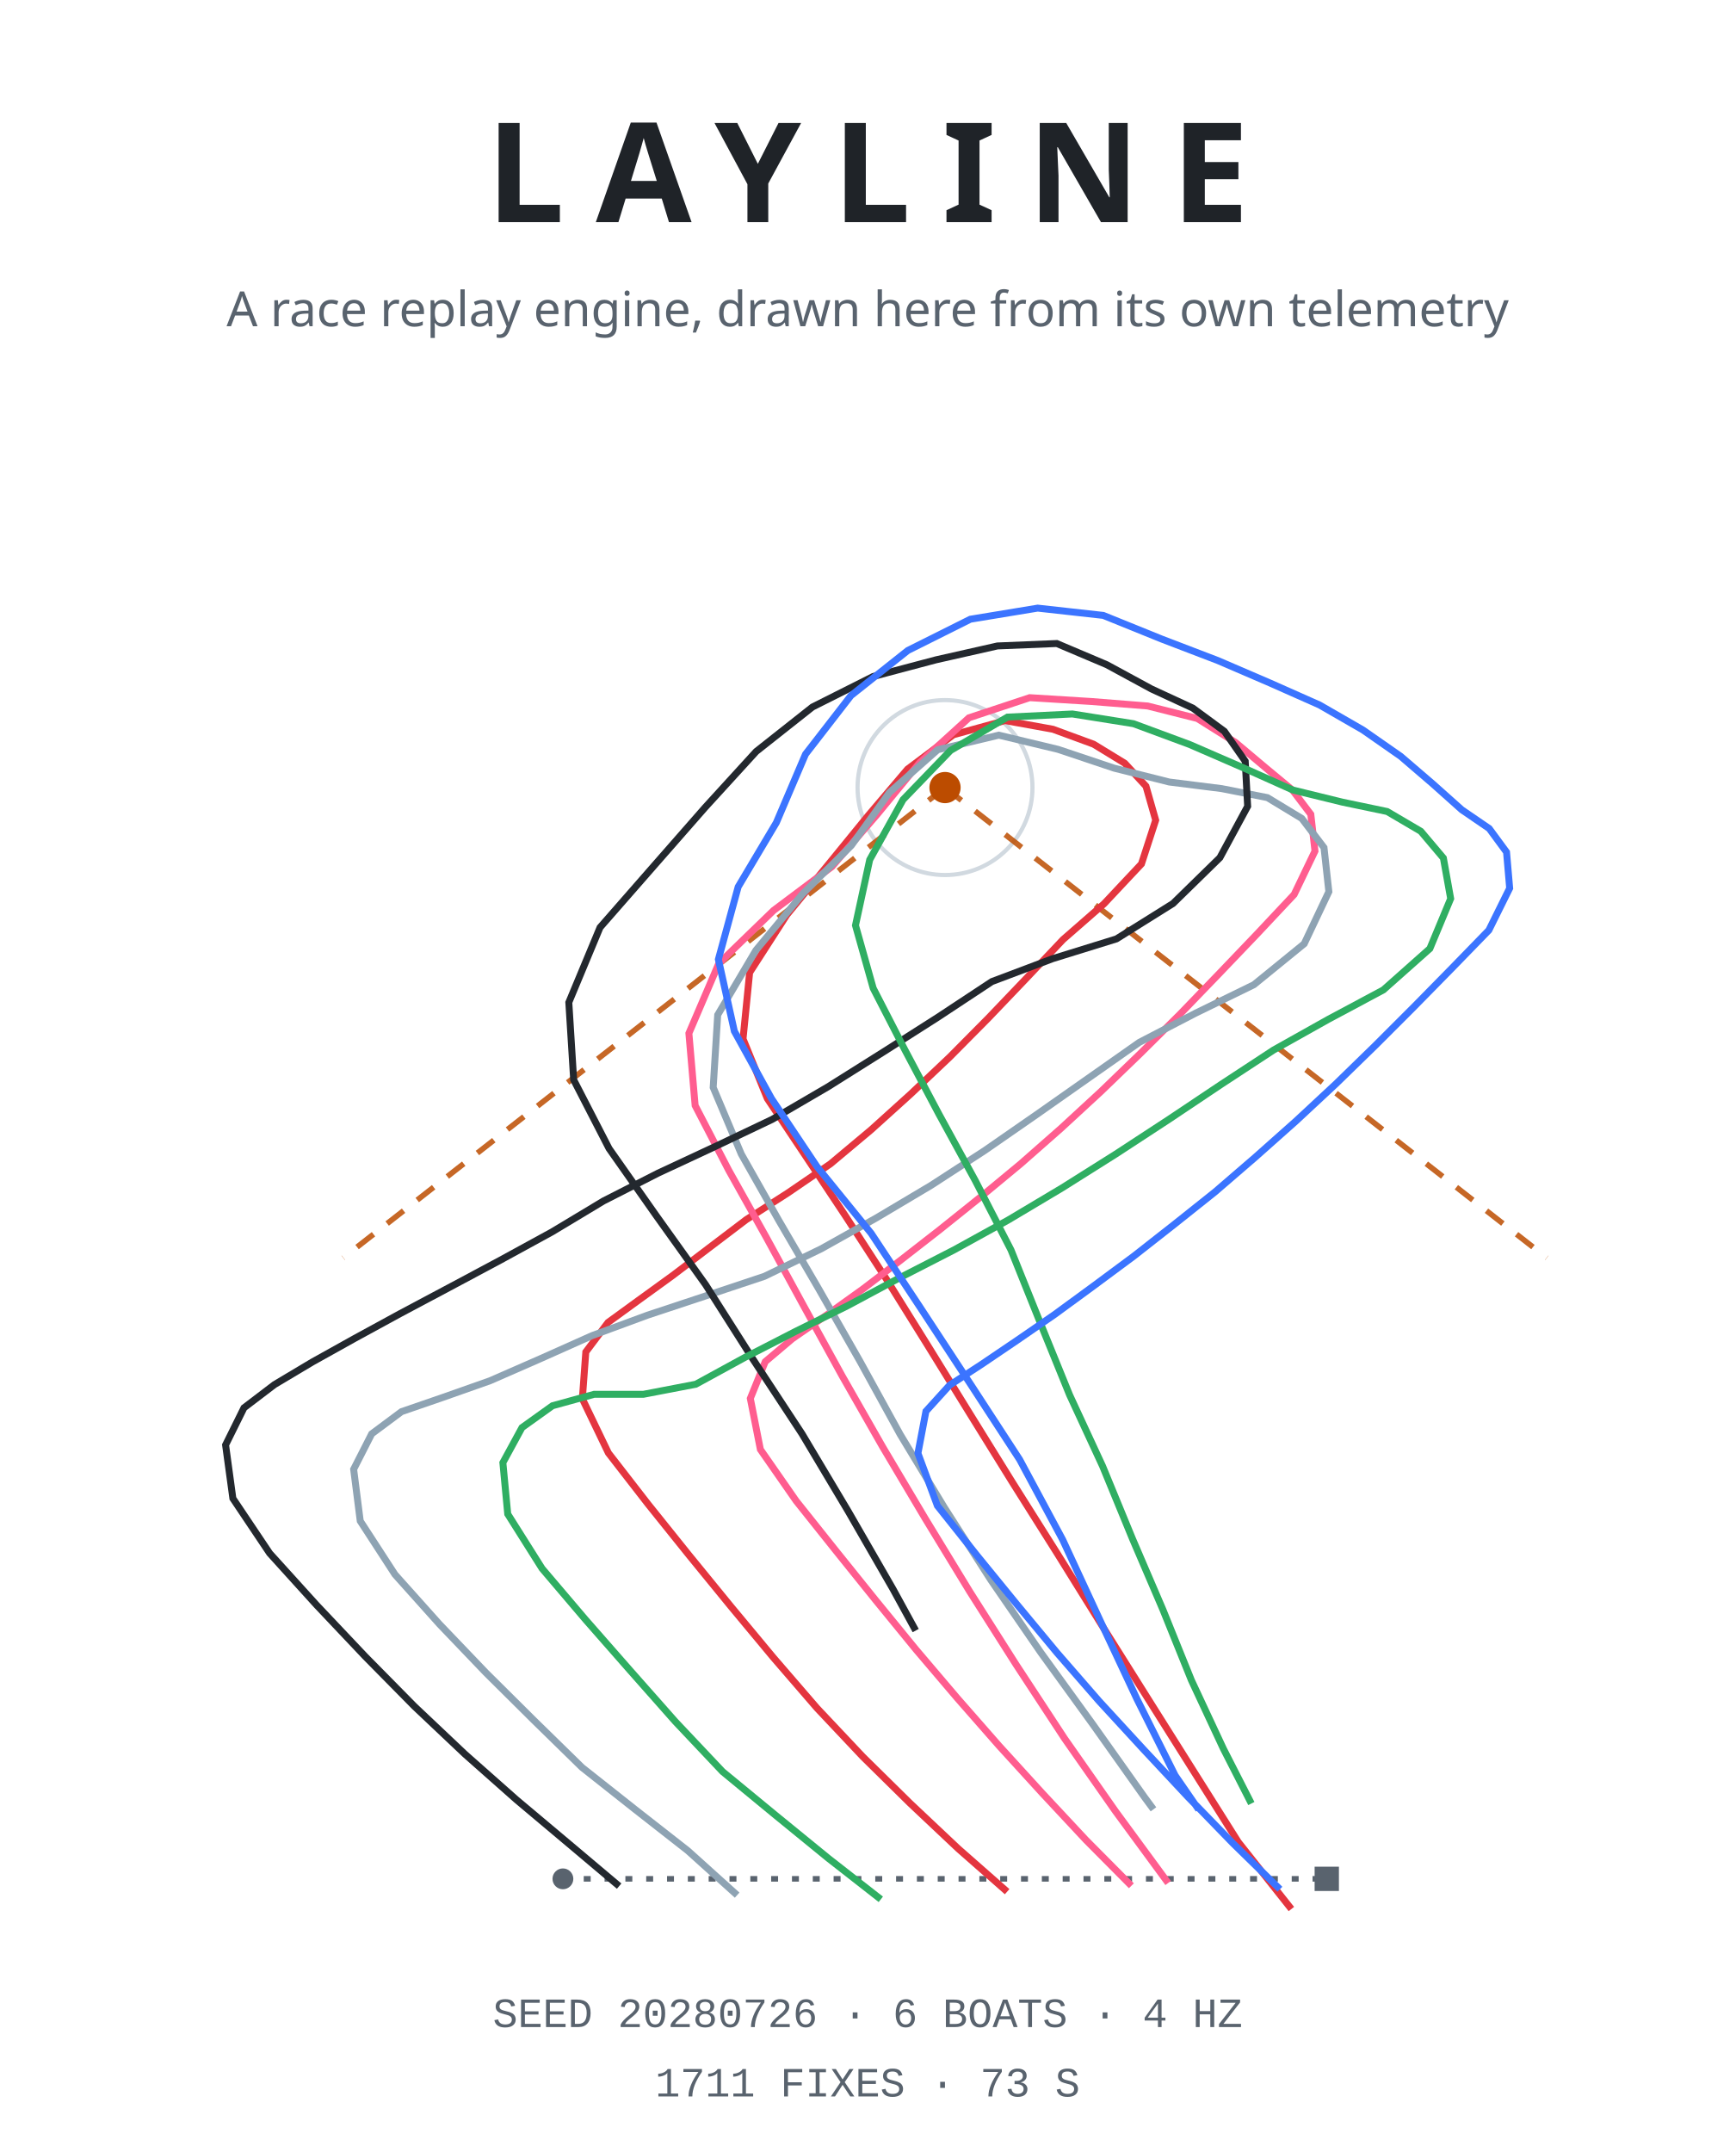
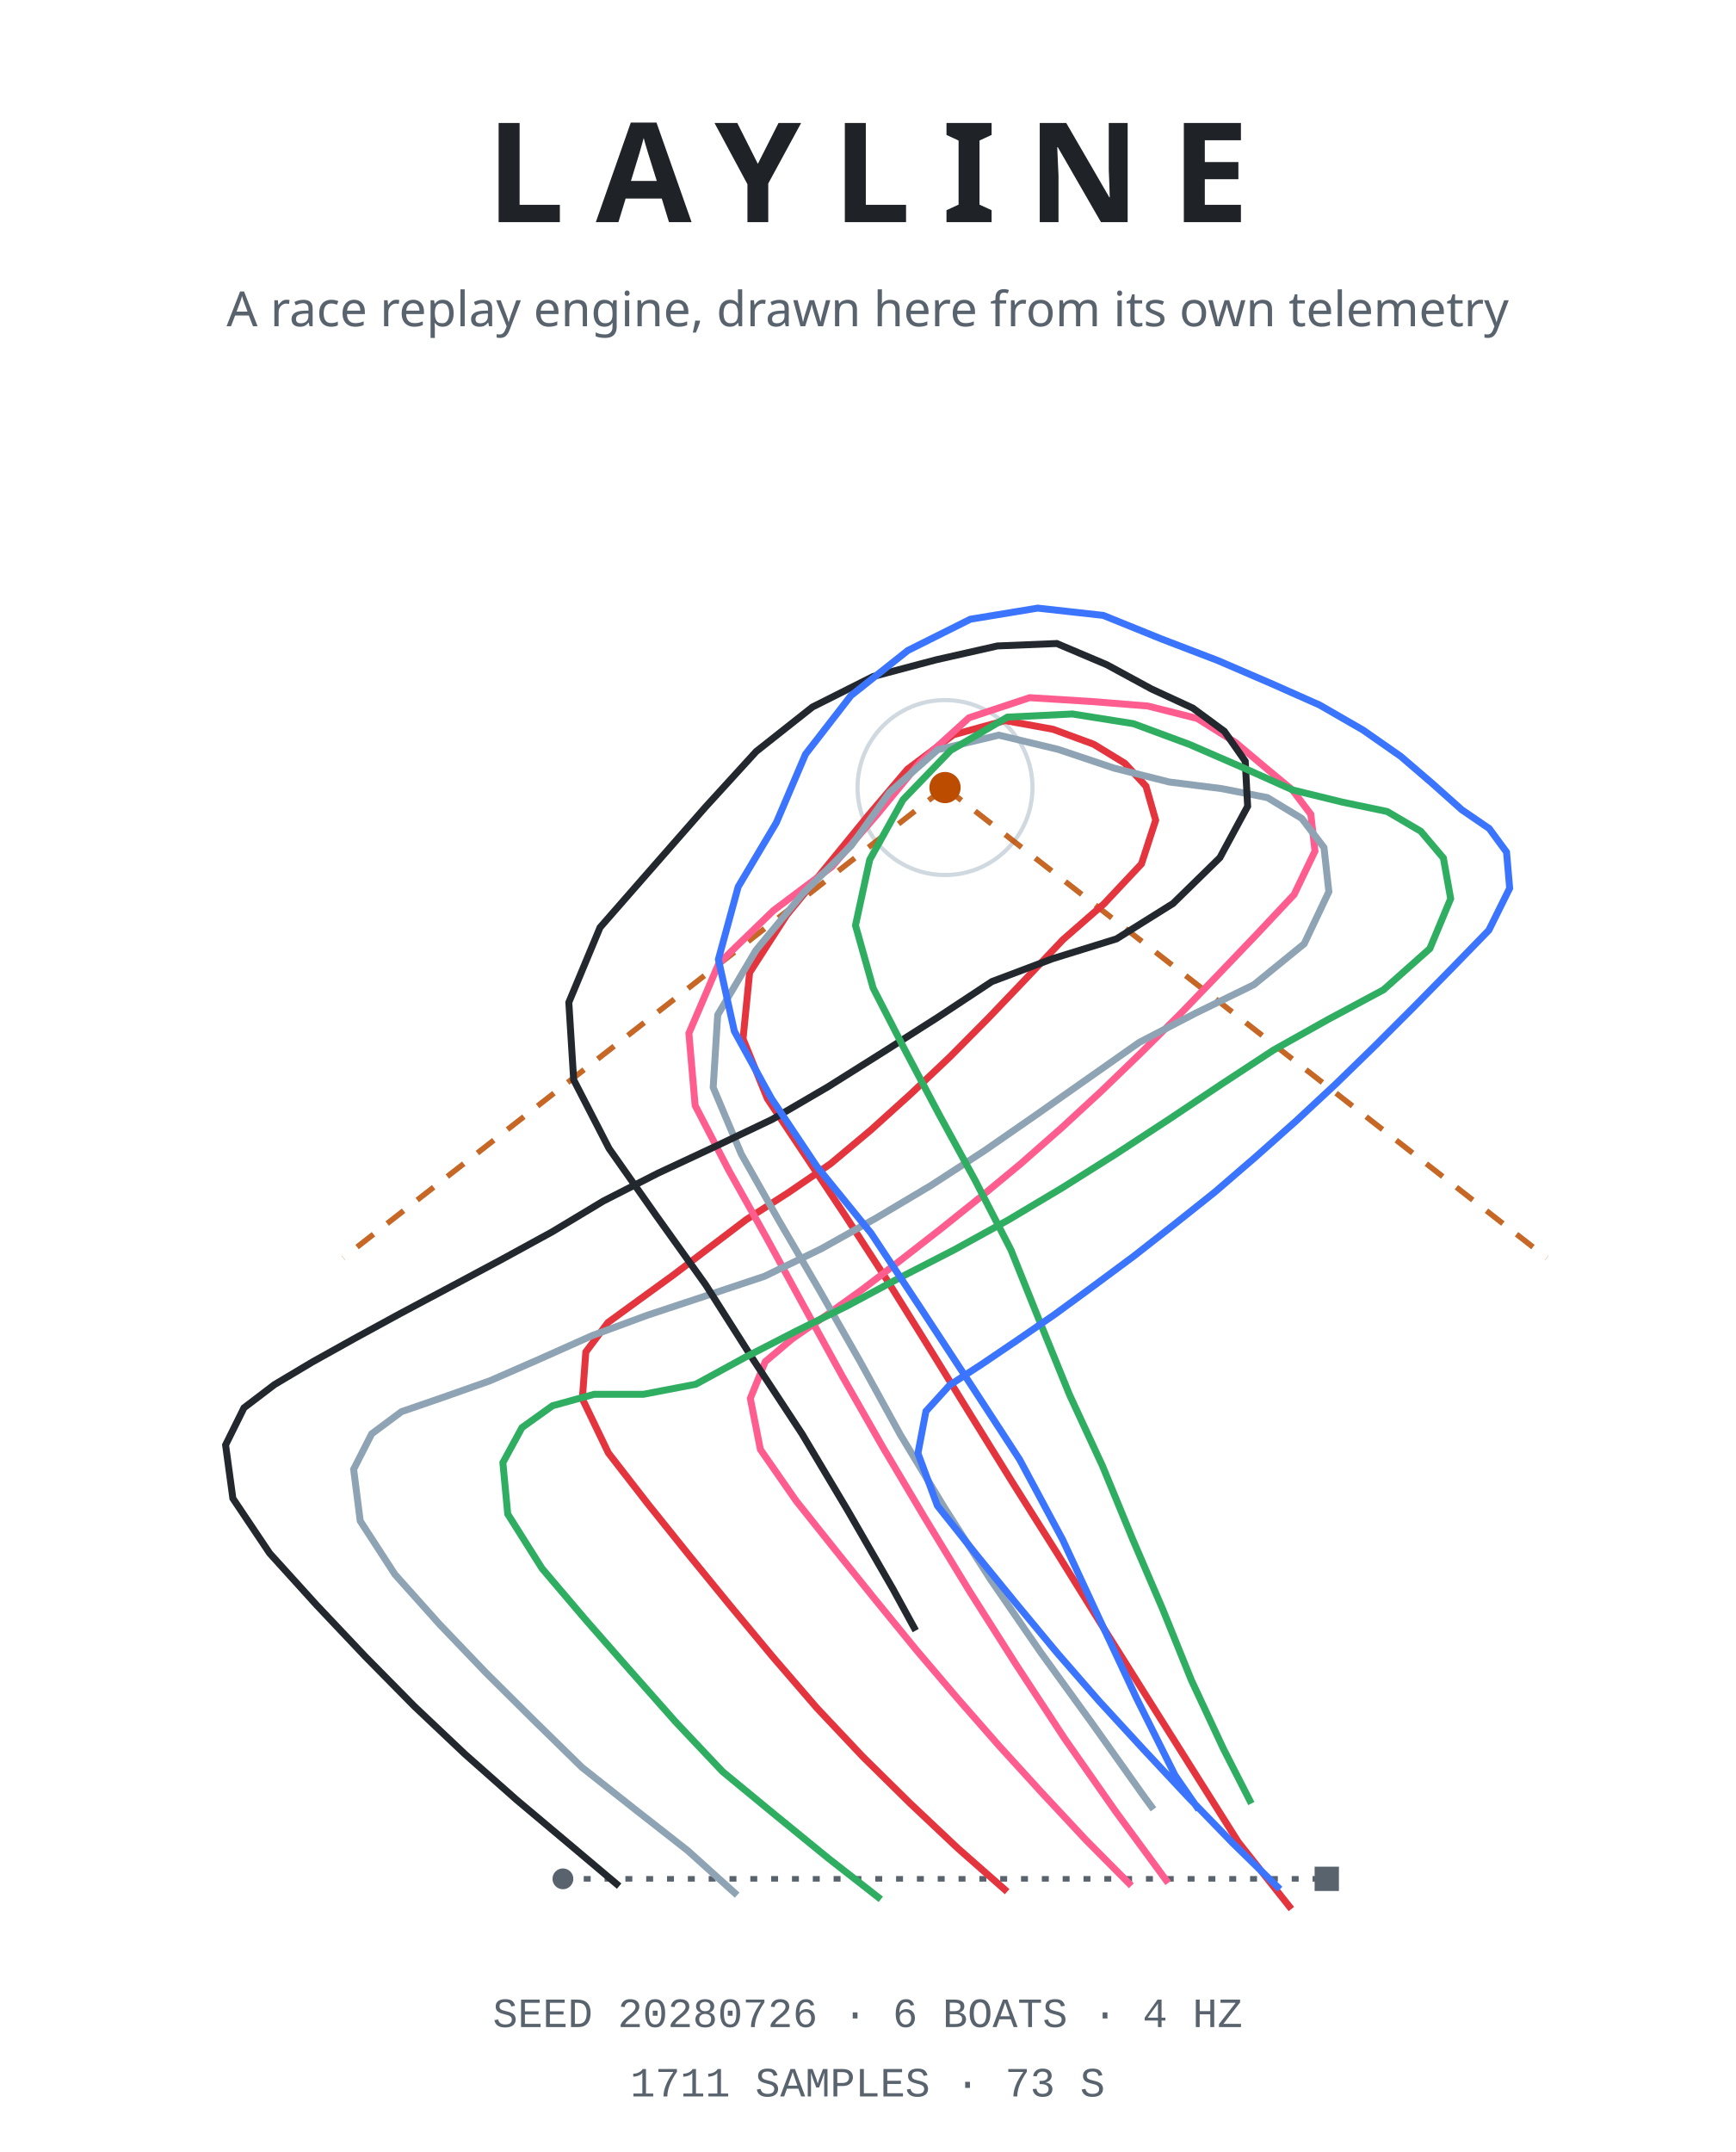
<svg xmlns="http://www.w3.org/2000/svg" viewBox="0 0 500 620" width="500" height="620" role="img" aria-label="The Layline racecourse drawn from its own seed: six boat tracks beat to the windward mark inside its laylines and run back to the finish.">
  <style>
.track{stroke-dasharray:1000;animation:sail 12s linear infinite}
@keyframes sail{0%{stroke-dashoffset:1000}72%{stroke-dashoffset:0}100%{stroke-dashoffset:0}}
@media (prefers-reduced-motion:reduce){*{animation:none!important}.track{stroke-dashoffset:0}}
</style>
  <text x="250" y="64" text-anchor="middle" font-family="-apple-system,BlinkMacSystemFont,'Segoe UI','Noto Sans',Helvetica,Arial,sans-serif" font-size="40" font-weight="700" letter-spacing="9" fill="#1f2328">LAYLINE</text>
  <text x="250" y="94" text-anchor="middle" font-family="-apple-system,BlinkMacSystemFont,'Segoe UI','Noto Sans',Helvetica,Arial,sans-serif" font-size="14" fill="#59636e">A race replay engine, drawn here from its own telemetry</text>
  <line x1="162.2" y1="541.3" x2="382.3" y2="541.3" stroke="#59636e" stroke-width="1.6" stroke-dasharray="2 4" />
  <circle cx="162.2" cy="541.3" r="3" fill="#59636e" />
  <rect x="378.8" y="537.8" width="7" height="7" fill="#59636e" />
  <circle cx="272.3" cy="226.9" r="25.2" fill="none" stroke="#d1d9e0" stroke-width="1.2" />
  <line x1="272.3" y1="226.9" x2="98.9" y2="362.4" stroke="#bc4c00" stroke-width="1.6" stroke-dasharray="6 5" opacity="0.85" />
  <line x1="272.3" y1="226.9" x2="445.7" y2="362.4" stroke="#bc4c00" stroke-width="1.6" stroke-dasharray="6 5" opacity="0.85" />
  <circle cx="272.3" cy="226.9" r="4.5" fill="#bc4c00" />
  <path d="M290.2 545.0L276.1 532.6L262.2 519.5L248.6 506.1L235.4 492.1L222.8 477.5L210.5 462.7L198.5 448.0L186.7 433.3L175.3 418.6L167.8 403.0L168.8 389.5L175.2 381.0L184.0 374.6L193.8 367.5L204.2 359.6L215.0 351.4L227.0 343.7L239.3 335.3L251.0 325.5L262.4 315.2L273.7 304.5L284.8 293.3L295.6 282.0L306.3 270.7L318.1 260.4L328.9 248.9L333.0 236.3L330.2 226.5L324.1 219.9L315.1 214.4L303.4 210.1L289.6 207.6L274.7 211.7L261.5 221.6L250.3 234.8L238.8 248.9L226.7 263.6L216.0 280.2L214.1 299.3L221.1 316.5L232.1 333.0L243.6 350.3L255.4 368.5L267.3 387.6L279.4 407.2L291.8 427.2L304.6 447.5L317.4 468.1L330.4 488.8L343.5 509.6L356.8 530.7L372.1 550.0" fill="none" stroke="#e4353f" stroke-width="2" class="track" pathLength="1000" />
  <path d="M326.0 543.3L312.9 530.1L300.3 516.6L287.9 503.0L275.8 489.2L263.9 475.2L252.3 461.0L240.8 446.7L229.4 432.4L219.1 417.6L216.2 402.9L220.5 392.3L228.3 385.7L238.0 379.0L248.6 371.4L259.6 363.0L270.9 354.2L282.5 344.9L294.1 335.3L305.7 325.1L317.2 314.5L328.6 303.5L340.0 292.2L351.1 280.7L362.1 269.2L372.9 257.7L378.9 245.2L377.7 234.6L372.4 227.6L364.8 221.3L356.0 213.9L345.0 207.0L330.7 203.4L314.4 202.1L296.7 201.0L279.2 206.8L265.1 219.6L252.7 234.7L239.7 249.7L222.9 262.3L207.1 277.6L198.5 297.7L200.3 318.5L210.0 337.2L220.7 356.3L231.5 376.1L242.6 396.3L254.3 416.8L266.6 437.5L279.4 458.5L292.8 479.6L306.7 500.8L321.4 521.8L336.6 542.5" fill="none" stroke="#ff5d8f" stroke-width="2" class="track" pathLength="1000" />
  <path d="M212.4 546.0L198.2 533.2L183.0 521.3L167.7 509.2L153.8 495.6L140.0 481.9L126.6 467.9L113.8 453.6L103.8 438.2L101.9 423.3L107.1 413.1L115.7 406.7L127.6 402.6L141.2 397.8L155.6 391.5L170.6 384.8L186.6 378.9L203.2 373.4L220.3 367.7L236.6 359.8L252.5 350.9L268.3 341.5L283.7 331.5L298.7 321.1L313.5 310.7L328.3 300.3L344.5 291.9L361.3 283.7L375.8 271.9L382.9 256.9L381.5 244.2L375.1 235.8L365.2 229.8L352.0 227.2L336.9 225.3L321.0 221.3L304.9 215.9L287.8 211.8L270.2 216.0L256.3 228.3L245.3 243.6L231.2 257.6L217.8 273.8L206.8 292.4L205.5 313.3L213.6 332.5L224.4 351.6L236.0 371.5L247.8 392.2L259.4 413.3L272.1 434.3L285.5 455.2L299.9 476.1L314.9 496.8L329.8 517.8L345.0 538.4" fill="none" stroke="#8ea3b3" stroke-width="2" class="track" pathLength="1000" />
  <path d="M178.4 543.4L163.8 531.1L148.8 518.5L134.0 505.4L119.4 491.6L105.2 477.2L91.2 462.4L77.7 447.5L67.1 431.7L65.0 416.3L70.3 405.6L79.1 398.9L90.0 392.4L102.2 385.6L115.4 378.4L129.5 370.9L144.1 363.1L159.1 354.9L173.9 346.0L189.6 338.0L205.9 330.4L222.5 322.5L238.6 313.1L254.5 303.1L270.2 293.1L285.8 282.8L303.3 276.2L321.7 270.5L338.0 260.3L351.5 247.1L359.5 232.3L358.8 219.3L352.8 210.7L343.7 204.0L331.8 198.5L318.9 191.5L304.5 185.4L287.4 186.1L269.7 190.1L251.6 194.9L234.1 203.7L217.9 216.5L203.2 232.6L188.3 249.6L172.9 267.2L163.9 288.8L165.3 311.1L175.5 330.9L189.0 350.1L203.3 370.1L216.9 391.5L231.1 413.1L244.4 435.4L257.3 457.8L269.5 480.1L282.4 501.6L295.6 522.5L310.5 541.9" fill="none" stroke="#23282e" stroke-width="2" class="track" pathLength="1000" />
  <path d="M253.8 547.2L238.7 535.4L223.5 523.0L208.2 510.4L194.6 496.0L181.6 481.3L168.7 466.6L156.2 451.9L146.3 436.2L144.9 421.4L150.4 411.3L159.2 405.0L171.2 401.7L185.4 401.7L200.5 398.8L214.6 391.1L229.2 383.6L244.2 376.2L259.3 368.1L274.9 360.1L290.5 351.5L306.1 342.2L321.5 332.5L336.8 322.5L351.9 312.4L367.0 302.5L382.7 293.7L398.6 285.2L412.0 273.3L418.0 258.9L415.9 247.2L409.4 239.5L399.7 233.8L386.8 231.1L372.5 227.6L358.0 221.1L342.8 214.5L326.6 208.5L309.0 205.7L290.3 206.6L273.9 216.2L260.2 230.4L250.6 247.7L246.5 266.6L251.6 284.7L260.7 302.4L270.5 320.9L281.0 340.1L291.3 360.1L299.7 381.0L308.2 401.9L317.7 422.4L326.3 443.3L335.1 463.8L343.3 484.1L352.5 503.8L362.4 523.2L374.6 541.3" fill="none" stroke="#2fae62" stroke-width="2" class="track" pathLength="1000" />
  <path d="M368.8 544.3L355.2 531.0L342.1 517.5L329.3 503.8L316.7 490.1L304.6 476.2L292.9 462.1L281.4 448.0L270.1 433.8L264.5 418.7L266.8 406.6L273.6 399.1L282.8 393.1L293.0 386.2L303.9 378.7L315.1 370.5L326.7 361.9L338.3 352.8L350.1 343.4L361.7 333.4L373.4 323.0L384.9 312.3L396.3 301.2L407.5 290.0L418.5 278.8L429.0 268.0L435.0 255.9L434.1 245.5L429.1 238.7L421.2 233.3L412.8 225.8L403.6 217.9L392.7 210.3L380.2 203.1L366.0 196.8L350.9 190.3L334.7 184.1L317.9 177.3L299.0 175.2L279.6 178.4L261.6 187.4L245.2 200.4L232.1 217.3L223.7 237.0L212.7 255.5L207.0 276.4L211.6 297.1L222.3 316.5L235.4 336.1L251.0 355.3L265.1 376.6L279.4 398.4L293.8 420.5L306.2 443.6L317.0 466.9L327.6 489.5L338.6 511.5L352.4 531.5" fill="none" stroke="#3b74ff" stroke-width="2" class="track" pathLength="1000" />
  <text x="250" y="584" text-anchor="middle" font-family="ui-monospace,'SF Mono','Cascadia Mono',Menlo,Consolas,'Liberation Mono',monospace" font-size="12" fill="#59636e">SEED 20280726 · 6 BOATS · 4 HZ</text>
-   <text x="250" y="604" text-anchor="middle" font-family="ui-monospace,'SF Mono','Cascadia Mono',Menlo,Consolas,'Liberation Mono',monospace" font-size="12" fill="#59636e">1711 FIXES · 73 S</text>
+   <text x="250" y="604" text-anchor="middle" font-family="ui-monospace,'SF Mono','Cascadia Mono',Menlo,Consolas,'Liberation Mono',monospace" font-size="12" fill="#59636e">1711 SAMPLES · 73 S</text>
</svg>
